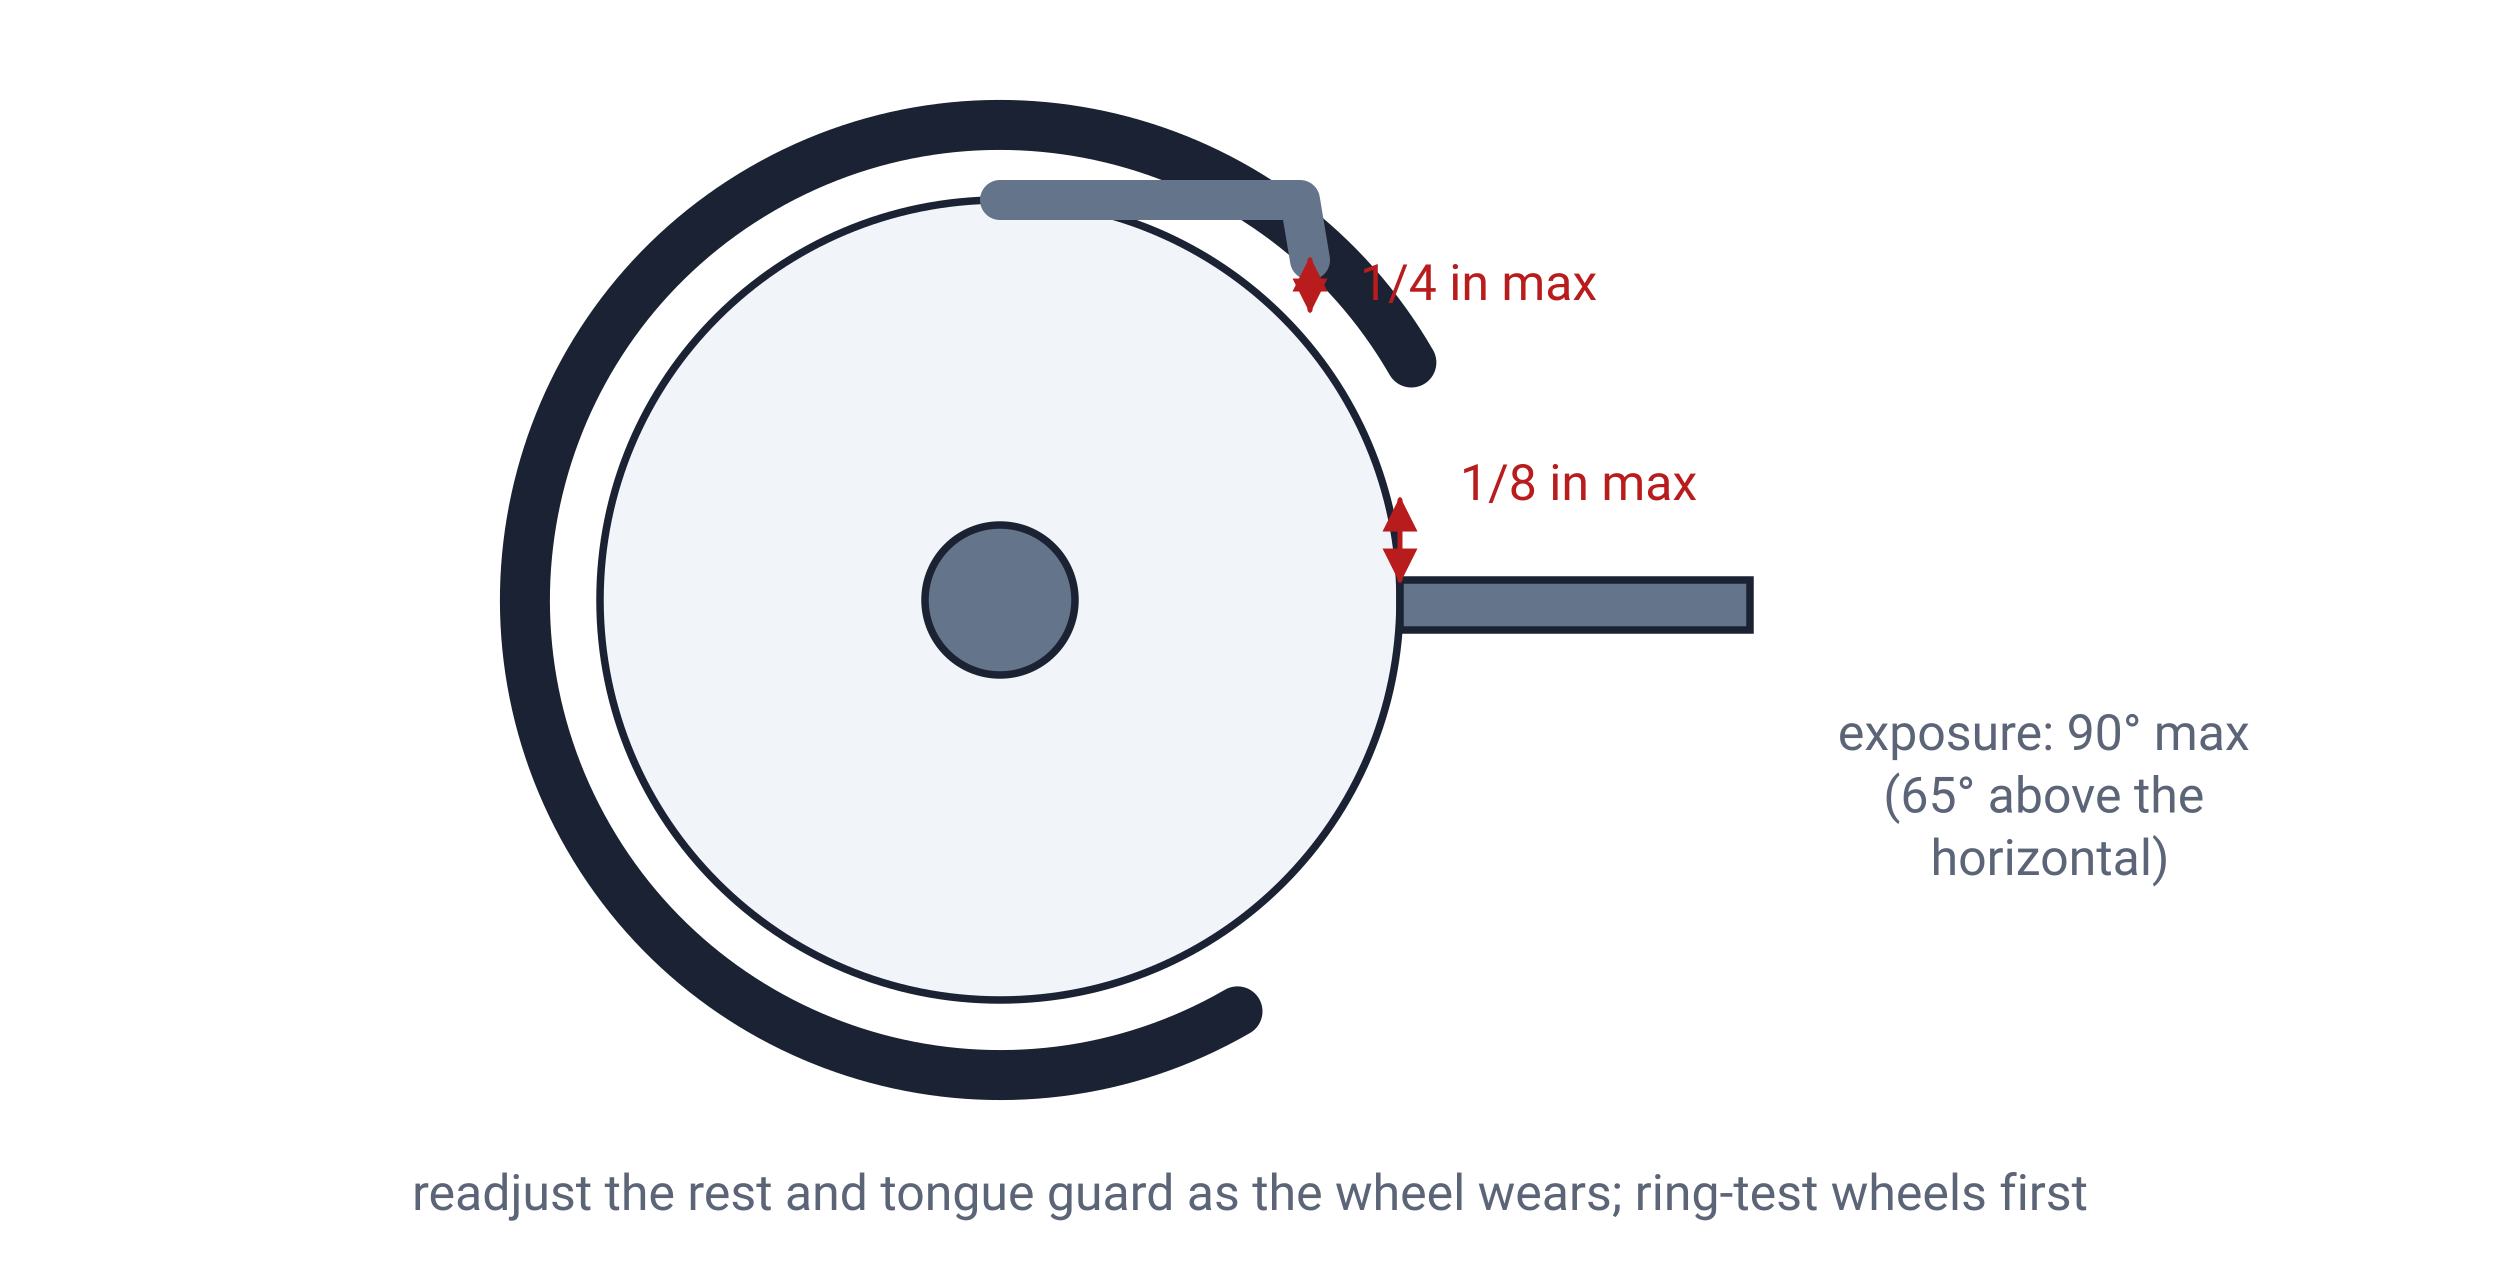
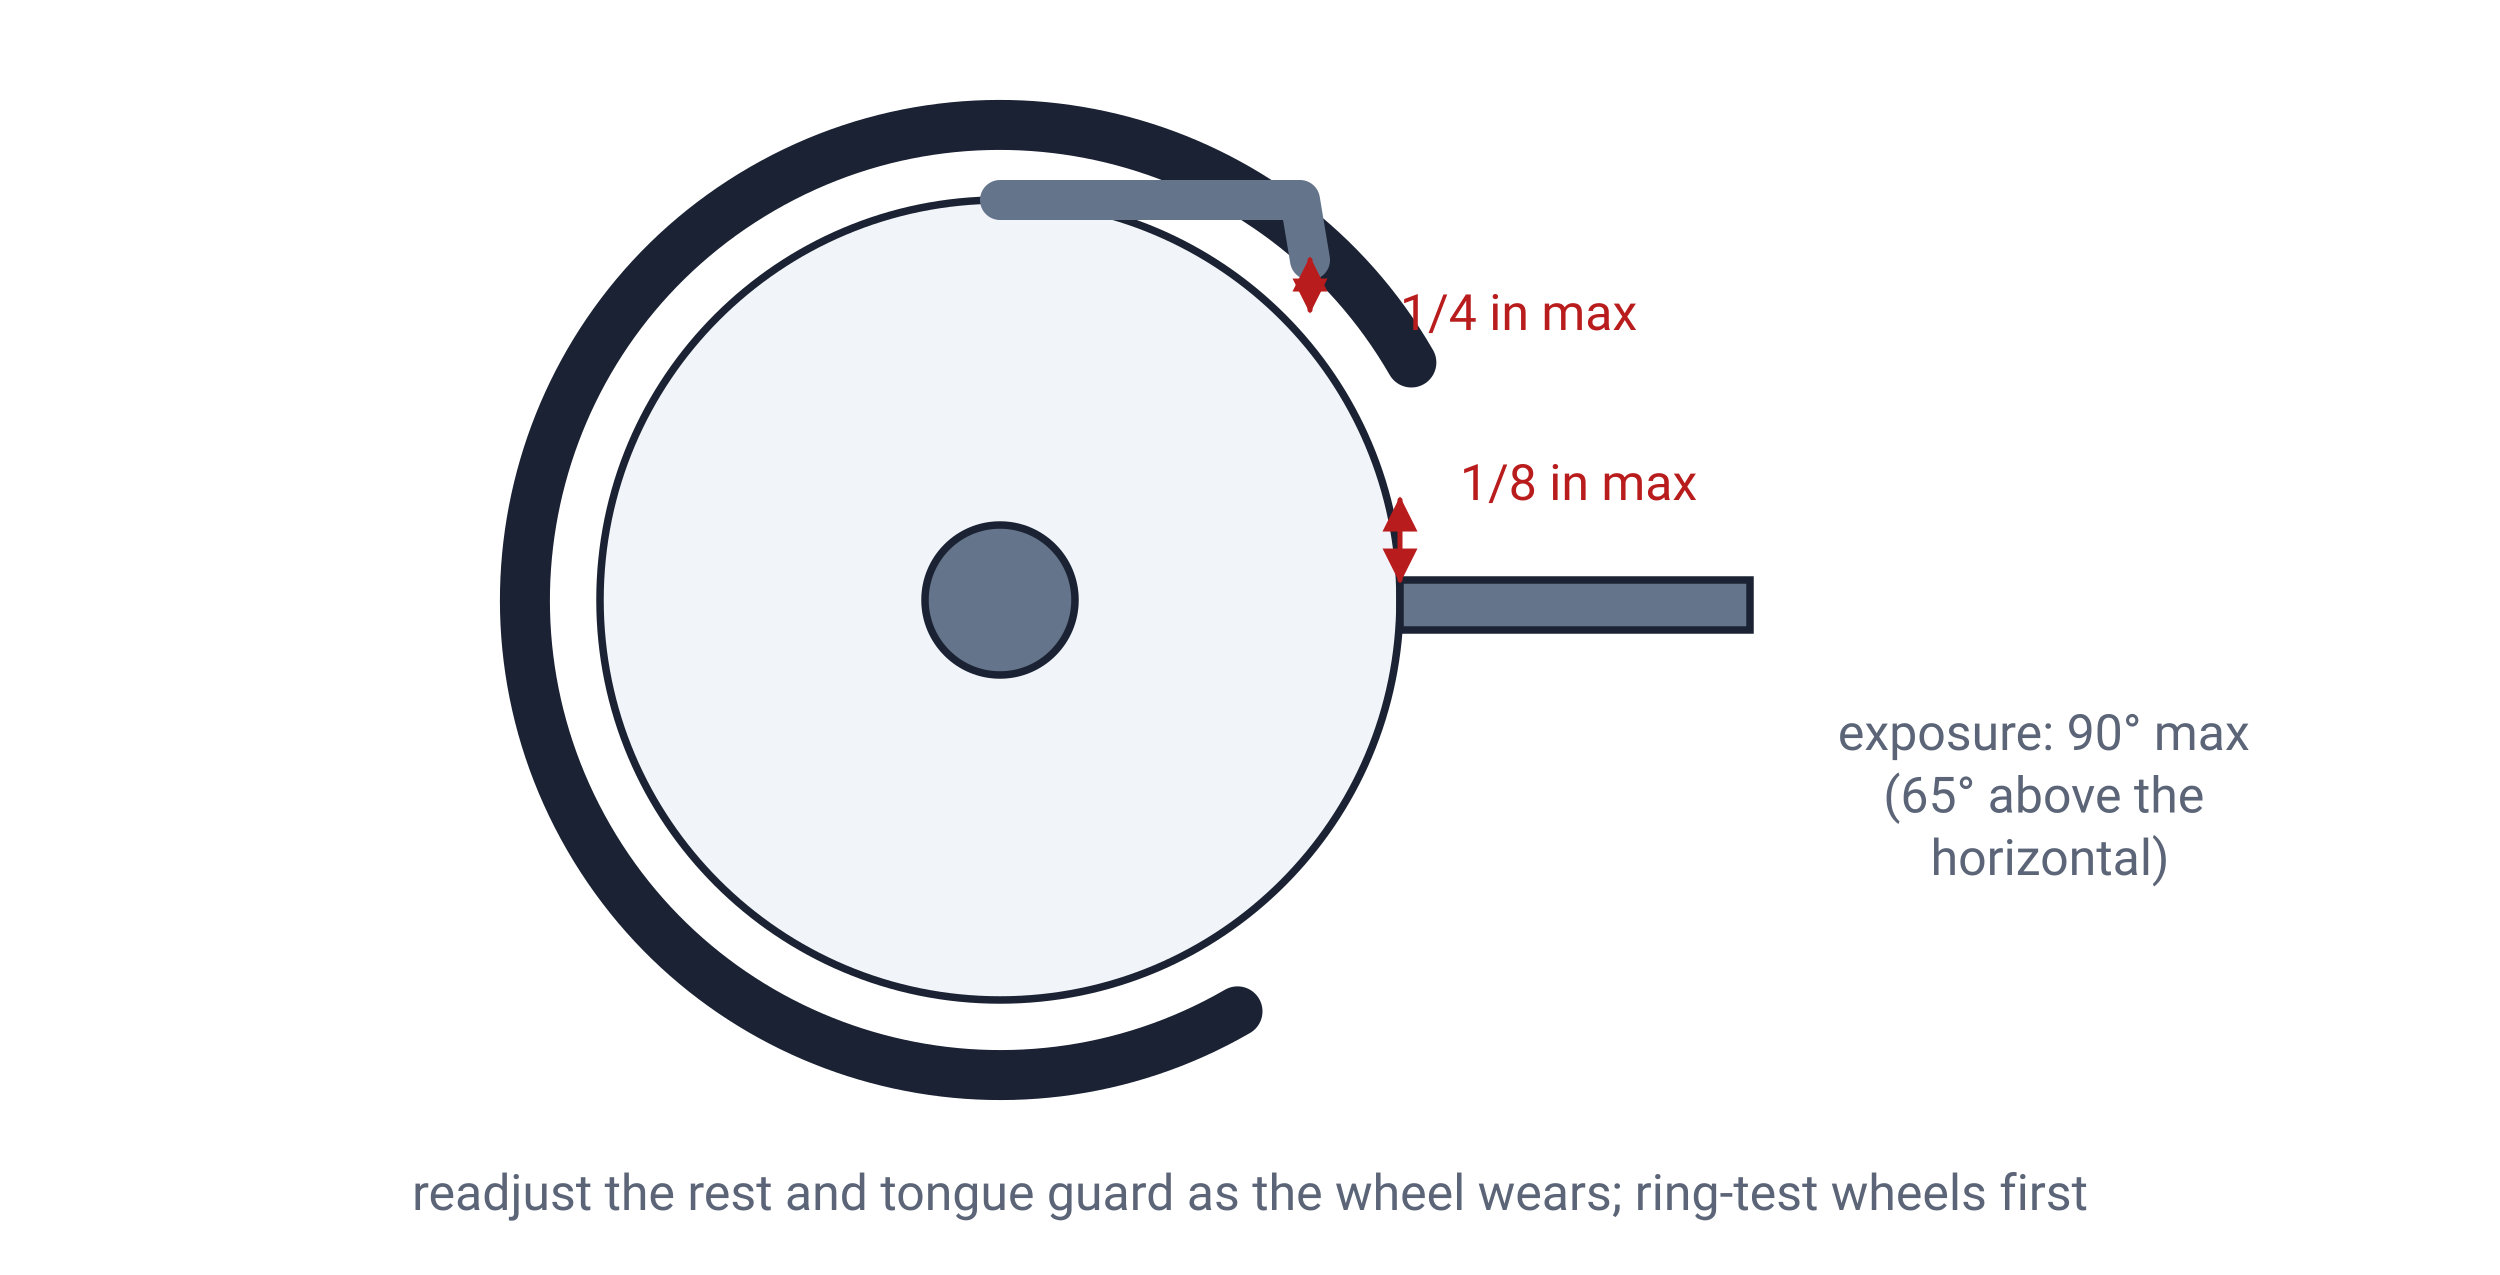
<svg xmlns="http://www.w3.org/2000/svg" viewBox="0 0 500 255" width="500" height="255" font-family="system-ui, -apple-system, Segoe UI, Roboto, Helvetica, Arial, sans-serif" font-size="13" fill="#1a2233">
  <defs>
    <marker id="arr" viewBox="0 0 10 10" refX="9" refY="5" markerWidth="7" markerHeight="7" orient="auto-start-reverse">
      <path d="M0,0 L10,5 L0,10 z" fill="context-stroke" />
    </marker>
    <marker id="dot" viewBox="0 0 10 10" refX="5" refY="5" markerWidth="5" markerHeight="5">
      <circle cx="5" cy="5" r="4" fill="context-stroke" />
    </marker>
    <pattern id="hatch" width="7" height="7" patternUnits="userSpaceOnUse" patternTransform="rotate(45)">
      <line x1="0" y1="0" x2="0" y2="7" stroke="#64748b" stroke-width="1.2" />
    </pattern>
    <pattern id="hatch2" width="7" height="7" patternUnits="userSpaceOnUse" patternTransform="rotate(-45)">
      <line x1="0" y1="0" x2="0" y2="7" stroke="#0b5fa5" stroke-width="1.2" />
    </pattern>
    <pattern id="dots" width="6" height="6" patternUnits="userSpaceOnUse">
      <circle cx="3" cy="3" r="1" fill="#64748b" />
    </pattern>
  </defs>
  <rect width="500" height="255" fill="#ffffff" />
  <circle cx="200" cy="120" r="80" fill="#f1f5f9" stroke="#1a2233" stroke-width="1.5" />
  <circle cx="200" cy="120" r="15" fill="#64748b" stroke="#1a2233" stroke-width="1.5" />
  <path d="M247.5,202.272 A95,95 0 1 1 282.272,72.5" fill="none" stroke="#1a2233" stroke-width="10" stroke-linejoin="round" stroke-linecap="round" />
  <rect x="280" y="116" width="70" height="10" fill="#64748b" stroke="#1a2233" stroke-width="1.5" />
  <line x1="280" y1="116" x2="280" y2="100" stroke="#b91c1c" stroke-width="1" stroke-linecap="round" marker-end="url(#arr)" marker-start="url(#arr)" />
  <text x="292" y="100" font-size="10" text-anchor="start" fill="#b91c1c">1/8 in max</text>
  <path d="M200,40 L260,40 L262,52" fill="none" stroke="#64748b" stroke-width="8" stroke-linejoin="round" stroke-linecap="round" />
  <line x1="262" y1="52" x2="262" y2="62" stroke="#b91c1c" stroke-width="1" stroke-linecap="round" marker-end="url(#arr)" marker-start="url(#arr)" />
-   <text x="272" y="60" font-size="10" text-anchor="start" fill="#b91c1c">1/4 in max</text>
+   <text x="280" y="66" font-size="10" text-anchor="start" fill="#b91c1c">1/4 in max</text>
  <text x="250" y="242" font-size="10" text-anchor="middle" fill="#5b6577">readjust the rest and tongue guard as the wheel wears; ring-test wheels first</text>
  <text x="410" y="150" font-size="10" text-anchor="middle" fill="#5b6577">
    <tspan x="410" dy="0">exposure: 90° max</tspan>
    <tspan x="410" dy="12.5">(65° above the</tspan>
    <tspan x="410" dy="12.5">horizontal)</tspan>
  </text>
</svg>
